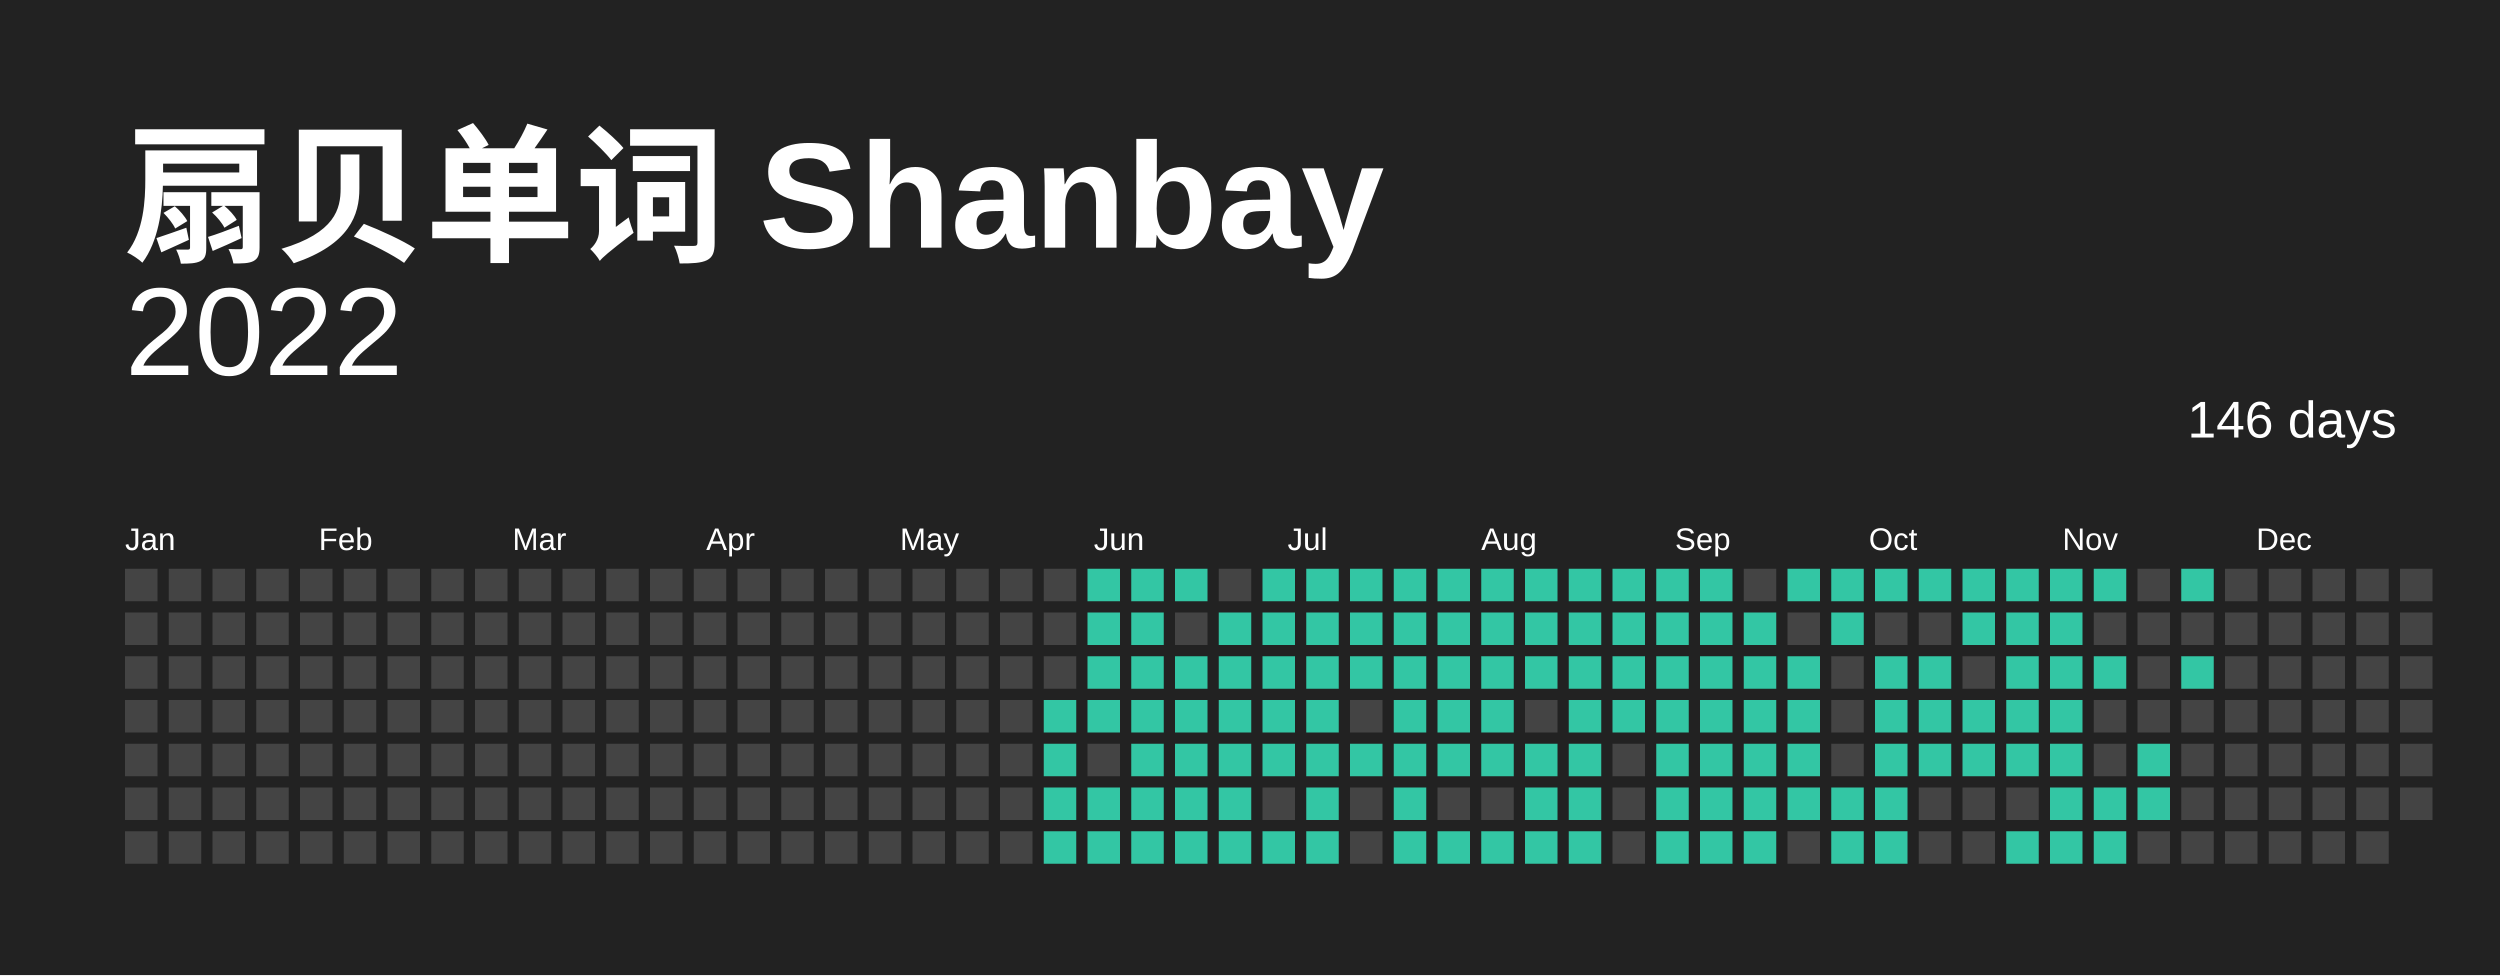
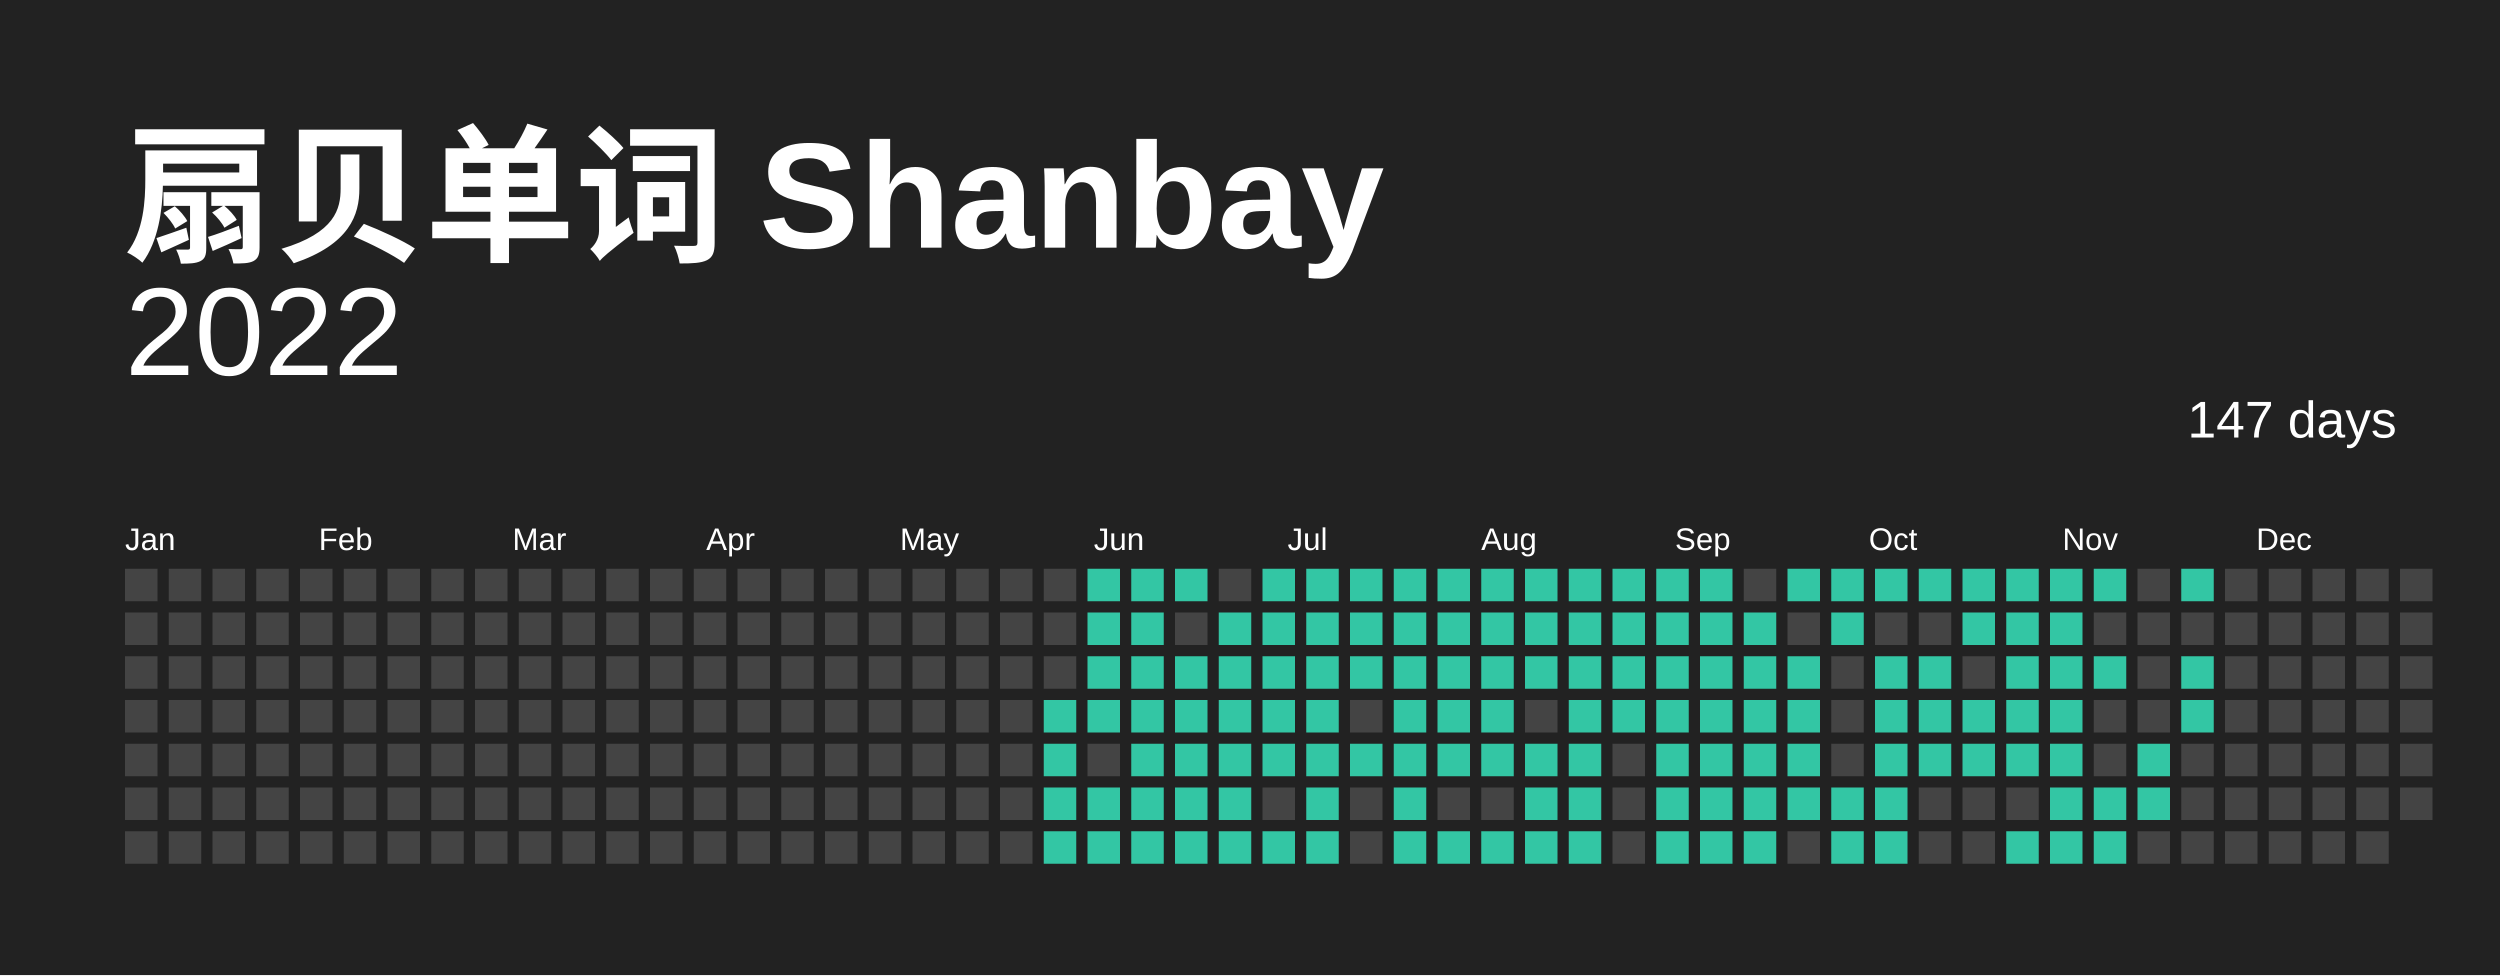
<svg xmlns="http://www.w3.org/2000/svg" baseProfile="full" height="78mm" version="1.1" viewBox="0,0,200,78" width="200mm">
  <defs />
  <rect fill="#222222" height="78" width="200" x="0" y="0" />
  <text fill="#FFFFFF" style="font-size:12px; font-family:Arial; font-weight:bold;" x="10" y="20"> 扇贝单词 Shanbay</text>
  <text alignment-baseline="hanging" fill="#FFFFFF" style="font-size:10.0px; font-family:Arial;" x="10" y="30">2022</text>
-   <text alignment-baseline="hanging" fill="#FFFFFF" style="font-size:4.125px; font-family:Arial;" x="175" y="35">146 days</text>
+   <text alignment-baseline="hanging" fill="#FFFFFF" style="font-size:4.125px; font-family:Arial;" x="175" y="35">147 days</text>
  <text fill="#FFFFFF" style="font-size:2.5px; font-family:Arial" x="10.0" y="44">Jan</text>
  <text fill="#FFFFFF" style="font-size:2.5px; font-family:Arial" x="25.5" y="44">Feb</text>
  <text fill="#FFFFFF" style="font-size:2.5px; font-family:Arial" x="41.0" y="44">Mar</text>
  <text fill="#FFFFFF" style="font-size:2.5px; font-family:Arial" x="56.5" y="44">Apr</text>
  <text fill="#FFFFFF" style="font-size:2.5px; font-family:Arial" x="72.0" y="44">May</text>
  <text fill="#FFFFFF" style="font-size:2.5px; font-family:Arial" x="87.5" y="44">Jun</text>
  <text fill="#FFFFFF" style="font-size:2.5px; font-family:Arial" x="103.0" y="44">Jul</text>
  <text fill="#FFFFFF" style="font-size:2.5px; font-family:Arial" x="118.5" y="44">Aug</text>
  <text fill="#FFFFFF" style="font-size:2.5px; font-family:Arial" x="134.0" y="44">Sep</text>
  <text fill="#FFFFFF" style="font-size:2.5px; font-family:Arial" x="149.5" y="44">Oct</text>
  <text fill="#FFFFFF" style="font-size:2.5px; font-family:Arial" x="165.0" y="44">Nov</text>
  <text fill="#FFFFFF" style="font-size:2.5px; font-family:Arial" x="180.5" y="44">Dec</text>
  <rect fill="#444444" height="2.6" width="2.6" x="10.0" y="45.5" />
  <rect fill="#444444" height="2.6" width="2.6" x="10.0" y="49.0" />
  <rect fill="#444444" height="2.6" width="2.6" x="10.0" y="52.5" />
  <rect fill="#444444" height="2.6" width="2.6" x="10.0" y="56.0" />
  <rect fill="#444444" height="2.6" width="2.6" x="10.0" y="59.5" />
  <rect fill="#444444" height="2.6" width="2.6" x="10.0" y="63.0" />
  <rect fill="#444444" height="2.6" width="2.6" x="10.0" y="66.5" />
  <rect fill="#444444" height="2.6" width="2.6" x="13.5" y="45.5" />
  <rect fill="#444444" height="2.6" width="2.6" x="13.5" y="49.0" />
  <rect fill="#444444" height="2.6" width="2.6" x="13.5" y="52.5" />
  <rect fill="#444444" height="2.6" width="2.6" x="13.5" y="56.0" />
  <rect fill="#444444" height="2.6" width="2.6" x="13.5" y="59.5" />
  <rect fill="#444444" height="2.6" width="2.6" x="13.5" y="63.0" />
  <rect fill="#444444" height="2.6" width="2.6" x="13.5" y="66.5" />
  <rect fill="#444444" height="2.6" width="2.6" x="17.0" y="45.5" />
  <rect fill="#444444" height="2.6" width="2.6" x="17.0" y="49.0" />
  <rect fill="#444444" height="2.6" width="2.6" x="17.0" y="52.5" />
  <rect fill="#444444" height="2.6" width="2.6" x="17.0" y="56.0" />
  <rect fill="#444444" height="2.6" width="2.6" x="17.0" y="59.5" />
  <rect fill="#444444" height="2.6" width="2.6" x="17.0" y="63.0" />
  <rect fill="#444444" height="2.6" width="2.6" x="17.0" y="66.5" />
  <rect fill="#444444" height="2.6" width="2.6" x="20.5" y="45.5" />
  <rect fill="#444444" height="2.6" width="2.6" x="20.5" y="49.0" />
  <rect fill="#444444" height="2.6" width="2.6" x="20.5" y="52.5" />
  <rect fill="#444444" height="2.6" width="2.6" x="20.5" y="56.0" />
  <rect fill="#444444" height="2.6" width="2.6" x="20.5" y="59.5" />
  <rect fill="#444444" height="2.6" width="2.6" x="20.5" y="63.0" />
  <rect fill="#444444" height="2.6" width="2.6" x="20.5" y="66.5" />
  <rect fill="#444444" height="2.6" width="2.6" x="24.0" y="45.5" />
  <rect fill="#444444" height="2.6" width="2.6" x="24.0" y="49.0" />
  <rect fill="#444444" height="2.6" width="2.6" x="24.0" y="52.5" />
  <rect fill="#444444" height="2.6" width="2.6" x="24.0" y="56.0" />
  <rect fill="#444444" height="2.6" width="2.6" x="24.0" y="59.5" />
  <rect fill="#444444" height="2.6" width="2.6" x="24.0" y="63.0" />
  <rect fill="#444444" height="2.6" width="2.6" x="24.0" y="66.5" />
  <rect fill="#444444" height="2.6" width="2.6" x="27.5" y="45.5" />
  <rect fill="#444444" height="2.6" width="2.6" x="27.5" y="49.0" />
  <rect fill="#444444" height="2.6" width="2.6" x="27.5" y="52.5" />
  <rect fill="#444444" height="2.6" width="2.6" x="27.5" y="56.0" />
  <rect fill="#444444" height="2.6" width="2.6" x="27.5" y="59.5" />
  <rect fill="#444444" height="2.6" width="2.6" x="27.5" y="63.0" />
  <rect fill="#444444" height="2.6" width="2.6" x="27.5" y="66.5" />
  <rect fill="#444444" height="2.6" width="2.6" x="31.0" y="45.5" />
  <rect fill="#444444" height="2.6" width="2.6" x="31.0" y="49.0" />
  <rect fill="#444444" height="2.6" width="2.6" x="31.0" y="52.5" />
  <rect fill="#444444" height="2.6" width="2.6" x="31.0" y="56.0" />
  <rect fill="#444444" height="2.6" width="2.6" x="31.0" y="59.5" />
  <rect fill="#444444" height="2.6" width="2.6" x="31.0" y="63.0" />
  <rect fill="#444444" height="2.6" width="2.6" x="31.0" y="66.5" />
  <rect fill="#444444" height="2.6" width="2.6" x="34.5" y="45.5" />
  <rect fill="#444444" height="2.6" width="2.6" x="34.5" y="49.0" />
  <rect fill="#444444" height="2.6" width="2.6" x="34.5" y="52.5" />
  <rect fill="#444444" height="2.6" width="2.6" x="34.5" y="56.0" />
  <rect fill="#444444" height="2.6" width="2.6" x="34.5" y="59.5" />
  <rect fill="#444444" height="2.6" width="2.6" x="34.5" y="63.0" />
  <rect fill="#444444" height="2.6" width="2.6" x="34.5" y="66.5" />
  <rect fill="#444444" height="2.6" width="2.6" x="38.0" y="45.5" />
  <rect fill="#444444" height="2.6" width="2.6" x="38.0" y="49.0" />
  <rect fill="#444444" height="2.6" width="2.6" x="38.0" y="52.5" />
  <rect fill="#444444" height="2.6" width="2.6" x="38.0" y="56.0" />
  <rect fill="#444444" height="2.6" width="2.6" x="38.0" y="59.5" />
  <rect fill="#444444" height="2.6" width="2.6" x="38.0" y="63.0" />
  <rect fill="#444444" height="2.6" width="2.6" x="38.0" y="66.5" />
  <rect fill="#444444" height="2.6" width="2.6" x="41.5" y="45.5" />
  <rect fill="#444444" height="2.6" width="2.6" x="41.5" y="49.0" />
  <rect fill="#444444" height="2.6" width="2.6" x="41.5" y="52.5" />
  <rect fill="#444444" height="2.6" width="2.6" x="41.5" y="56.0" />
  <rect fill="#444444" height="2.6" width="2.6" x="41.5" y="59.5" />
  <rect fill="#444444" height="2.6" width="2.6" x="41.5" y="63.0" />
  <rect fill="#444444" height="2.6" width="2.6" x="41.5" y="66.5" />
  <rect fill="#444444" height="2.6" width="2.6" x="45.0" y="45.5" />
  <rect fill="#444444" height="2.6" width="2.6" x="45.0" y="49.0" />
  <rect fill="#444444" height="2.6" width="2.6" x="45.0" y="52.5" />
  <rect fill="#444444" height="2.6" width="2.6" x="45.0" y="56.0" />
  <rect fill="#444444" height="2.6" width="2.6" x="45.0" y="59.5" />
  <rect fill="#444444" height="2.6" width="2.6" x="45.0" y="63.0" />
  <rect fill="#444444" height="2.6" width="2.6" x="45.0" y="66.5" />
  <rect fill="#444444" height="2.6" width="2.6" x="48.5" y="45.5" />
  <rect fill="#444444" height="2.6" width="2.6" x="48.5" y="49.0" />
  <rect fill="#444444" height="2.6" width="2.6" x="48.5" y="52.5" />
  <rect fill="#444444" height="2.6" width="2.6" x="48.5" y="56.0" />
  <rect fill="#444444" height="2.6" width="2.6" x="48.5" y="59.5" />
  <rect fill="#444444" height="2.6" width="2.6" x="48.5" y="63.0" />
  <rect fill="#444444" height="2.6" width="2.6" x="48.5" y="66.5" />
  <rect fill="#444444" height="2.6" width="2.6" x="52.0" y="45.5" />
  <rect fill="#444444" height="2.6" width="2.6" x="52.0" y="49.0" />
  <rect fill="#444444" height="2.6" width="2.6" x="52.0" y="52.5" />
  <rect fill="#444444" height="2.6" width="2.6" x="52.0" y="56.0" />
  <rect fill="#444444" height="2.6" width="2.6" x="52.0" y="59.5" />
  <rect fill="#444444" height="2.6" width="2.6" x="52.0" y="63.0" />
  <rect fill="#444444" height="2.6" width="2.6" x="52.0" y="66.5" />
  <rect fill="#444444" height="2.6" width="2.6" x="55.5" y="45.5" />
  <rect fill="#444444" height="2.6" width="2.6" x="55.5" y="49.0" />
  <rect fill="#444444" height="2.6" width="2.6" x="55.5" y="52.5" />
  <rect fill="#444444" height="2.6" width="2.6" x="55.5" y="56.0" />
  <rect fill="#444444" height="2.6" width="2.6" x="55.5" y="59.5" />
  <rect fill="#444444" height="2.6" width="2.6" x="55.5" y="63.0" />
  <rect fill="#444444" height="2.6" width="2.6" x="55.5" y="66.5" />
  <rect fill="#444444" height="2.6" width="2.6" x="59.0" y="45.5" />
  <rect fill="#444444" height="2.6" width="2.6" x="59.0" y="49.0" />
  <rect fill="#444444" height="2.6" width="2.6" x="59.0" y="52.5" />
  <rect fill="#444444" height="2.6" width="2.6" x="59.0" y="56.0" />
  <rect fill="#444444" height="2.6" width="2.6" x="59.0" y="59.5" />
  <rect fill="#444444" height="2.6" width="2.6" x="59.0" y="63.0" />
  <rect fill="#444444" height="2.6" width="2.6" x="59.0" y="66.5" />
  <rect fill="#444444" height="2.6" width="2.6" x="62.5" y="45.5" />
  <rect fill="#444444" height="2.6" width="2.6" x="62.5" y="49.0" />
  <rect fill="#444444" height="2.6" width="2.6" x="62.5" y="52.5" />
  <rect fill="#444444" height="2.6" width="2.6" x="62.5" y="56.0" />
  <rect fill="#444444" height="2.6" width="2.6" x="62.5" y="59.5" />
  <rect fill="#444444" height="2.6" width="2.6" x="62.5" y="63.0" />
  <rect fill="#444444" height="2.6" width="2.6" x="62.5" y="66.5" />
  <rect fill="#444444" height="2.6" width="2.6" x="66.0" y="45.5" />
  <rect fill="#444444" height="2.6" width="2.6" x="66.0" y="49.0" />
  <rect fill="#444444" height="2.6" width="2.6" x="66.0" y="52.5" />
  <rect fill="#444444" height="2.6" width="2.6" x="66.0" y="56.0" />
  <rect fill="#444444" height="2.6" width="2.6" x="66.0" y="59.5" />
  <rect fill="#444444" height="2.6" width="2.6" x="66.0" y="63.0" />
  <rect fill="#444444" height="2.6" width="2.6" x="66.0" y="66.5" />
  <rect fill="#444444" height="2.6" width="2.6" x="69.5" y="45.5" />
  <rect fill="#444444" height="2.6" width="2.6" x="69.5" y="49.0" />
  <rect fill="#444444" height="2.6" width="2.6" x="69.5" y="52.5" />
  <rect fill="#444444" height="2.6" width="2.6" x="69.5" y="56.0" />
  <rect fill="#444444" height="2.6" width="2.6" x="69.5" y="59.5" />
  <rect fill="#444444" height="2.6" width="2.6" x="69.5" y="63.0" />
  <rect fill="#444444" height="2.6" width="2.6" x="69.5" y="66.5" />
  <rect fill="#444444" height="2.6" width="2.6" x="73.0" y="45.5" />
  <rect fill="#444444" height="2.6" width="2.6" x="73.0" y="49.0" />
  <rect fill="#444444" height="2.6" width="2.6" x="73.0" y="52.5" />
  <rect fill="#444444" height="2.6" width="2.6" x="73.0" y="56.0" />
  <rect fill="#444444" height="2.6" width="2.6" x="73.0" y="59.5" />
  <rect fill="#444444" height="2.6" width="2.6" x="73.0" y="63.0" />
  <rect fill="#444444" height="2.6" width="2.6" x="73.0" y="66.5" />
  <rect fill="#444444" height="2.6" width="2.6" x="76.5" y="45.5" />
  <rect fill="#444444" height="2.6" width="2.6" x="76.5" y="49.0" />
  <rect fill="#444444" height="2.6" width="2.6" x="76.5" y="52.5" />
  <rect fill="#444444" height="2.6" width="2.6" x="76.5" y="56.0" />
  <rect fill="#444444" height="2.6" width="2.6" x="76.5" y="59.5" />
  <rect fill="#444444" height="2.6" width="2.6" x="76.5" y="63.0" />
  <rect fill="#444444" height="2.6" width="2.6" x="76.5" y="66.5" />
  <rect fill="#444444" height="2.6" width="2.6" x="80.0" y="45.5" />
  <rect fill="#444444" height="2.6" width="2.6" x="80.0" y="49.0" />
  <rect fill="#444444" height="2.6" width="2.6" x="80.0" y="52.5" />
  <rect fill="#444444" height="2.6" width="2.6" x="80.0" y="56.0" />
  <rect fill="#444444" height="2.6" width="2.6" x="80.0" y="59.5" />
  <rect fill="#444444" height="2.6" width="2.6" x="80.0" y="63.0" />
  <rect fill="#444444" height="2.6" width="2.6" x="80.0" y="66.5" />
  <rect fill="#444444" height="2.6" width="2.6" x="83.5" y="45.5" />
  <rect fill="#444444" height="2.6" width="2.6" x="83.5" y="49.0" />
  <rect fill="#444444" height="2.6" width="2.6" x="83.5" y="52.5" />
  <rect fill="#33C6A4" height="2.6" width="2.6" x="83.5" y="56.0" />
  <rect fill="#33C6A4" height="2.6" width="2.6" x="83.5" y="59.5" />
  <rect fill="#33C6A4" height="2.6" width="2.6" x="83.5" y="63.0" />
  <rect fill="#33C6A4" height="2.6" width="2.6" x="83.5" y="66.5" />
  <rect fill="#33C6A4" height="2.6" width="2.6" x="87.0" y="45.5" />
  <rect fill="#33C6A4" height="2.6" width="2.6" x="87.0" y="49.0" />
  <rect fill="#33C6A4" height="2.6" width="2.6" x="87.0" y="52.5" />
  <rect fill="#33C6A4" height="2.6" width="2.6" x="87.0" y="56.0" />
  <rect fill="#444444" height="2.6" width="2.6" x="87.0" y="59.5" />
  <rect fill="#33C6A4" height="2.6" width="2.6" x="87.0" y="63.0" />
  <rect fill="#33C6A4" height="2.6" width="2.6" x="87.0" y="66.5" />
  <rect fill="#33C6A4" height="2.6" width="2.6" x="90.5" y="45.5" />
  <rect fill="#33C6A4" height="2.6" width="2.6" x="90.5" y="49.0" />
  <rect fill="#33C6A4" height="2.6" width="2.6" x="90.5" y="52.5" />
  <rect fill="#33C6A4" height="2.6" width="2.6" x="90.5" y="56.0" />
  <rect fill="#33C6A4" height="2.6" width="2.6" x="90.5" y="59.5" />
  <rect fill="#33C6A4" height="2.6" width="2.6" x="90.5" y="63.0" />
  <rect fill="#33C6A4" height="2.6" width="2.6" x="90.5" y="66.5" />
  <rect fill="#33C6A4" height="2.6" width="2.6" x="94.0" y="45.5" />
  <rect fill="#444444" height="2.6" width="2.6" x="94.0" y="49.0" />
  <rect fill="#33C6A4" height="2.6" width="2.6" x="94.0" y="52.5" />
  <rect fill="#33C6A4" height="2.6" width="2.6" x="94.0" y="56.0" />
  <rect fill="#33C6A4" height="2.6" width="2.6" x="94.0" y="59.5" />
  <rect fill="#33C6A4" height="2.6" width="2.6" x="94.0" y="63.0" />
  <rect fill="#33C6A4" height="2.6" width="2.6" x="94.0" y="66.5" />
  <rect fill="#444444" height="2.6" width="2.6" x="97.5" y="45.5" />
  <rect fill="#33C6A4" height="2.6" width="2.6" x="97.5" y="49.0" />
  <rect fill="#33C6A4" height="2.6" width="2.6" x="97.5" y="52.5" />
  <rect fill="#33C6A4" height="2.6" width="2.6" x="97.5" y="56.0" />
  <rect fill="#33C6A4" height="2.6" width="2.6" x="97.5" y="59.5" />
  <rect fill="#33C6A4" height="2.6" width="2.6" x="97.5" y="63.0" />
  <rect fill="#33C6A4" height="2.6" width="2.6" x="97.5" y="66.5" />
  <rect fill="#33C6A4" height="2.6" width="2.6" x="101.0" y="45.5" />
  <rect fill="#33C6A4" height="2.6" width="2.6" x="101.0" y="49.0" />
  <rect fill="#33C6A4" height="2.6" width="2.6" x="101.0" y="52.5" />
  <rect fill="#33C6A4" height="2.6" width="2.6" x="101.0" y="56.0" />
  <rect fill="#33C6A4" height="2.6" width="2.6" x="101.0" y="59.5" />
  <rect fill="#444444" height="2.6" width="2.6" x="101.0" y="63.0" />
  <rect fill="#33C6A4" height="2.6" width="2.6" x="101.0" y="66.5" />
  <rect fill="#33C6A4" height="2.6" width="2.6" x="104.5" y="45.5" />
  <rect fill="#33C6A4" height="2.6" width="2.6" x="104.5" y="49.0" />
  <rect fill="#33C6A4" height="2.6" width="2.6" x="104.5" y="52.5" />
  <rect fill="#33C6A4" height="2.6" width="2.6" x="104.5" y="56.0" />
  <rect fill="#33C6A4" height="2.6" width="2.6" x="104.5" y="59.5" />
  <rect fill="#33C6A4" height="2.6" width="2.6" x="104.5" y="63.0" />
  <rect fill="#33C6A4" height="2.6" width="2.6" x="104.5" y="66.5" />
  <rect fill="#33C6A4" height="2.6" width="2.6" x="108.0" y="45.5" />
  <rect fill="#33C6A4" height="2.6" width="2.6" x="108.0" y="49.0" />
  <rect fill="#33C6A4" height="2.6" width="2.6" x="108.0" y="52.5" />
  <rect fill="#444444" height="2.6" width="2.6" x="108.0" y="56.0" />
  <rect fill="#33C6A4" height="2.6" width="2.6" x="108.0" y="59.5" />
  <rect fill="#444444" height="2.6" width="2.6" x="108.0" y="63.0" />
  <rect fill="#444444" height="2.6" width="2.6" x="108.0" y="66.5" />
  <rect fill="#33C6A4" height="2.6" width="2.6" x="111.5" y="45.5" />
  <rect fill="#33C6A4" height="2.6" width="2.6" x="111.5" y="49.0" />
  <rect fill="#33C6A4" height="2.6" width="2.6" x="111.5" y="52.5" />
  <rect fill="#33C6A4" height="2.6" width="2.6" x="111.5" y="56.0" />
  <rect fill="#33C6A4" height="2.6" width="2.6" x="111.5" y="59.5" />
  <rect fill="#33C6A4" height="2.6" width="2.6" x="111.5" y="63.0" />
  <rect fill="#33C6A4" height="2.6" width="2.6" x="111.5" y="66.5" />
  <rect fill="#33C6A4" height="2.6" width="2.6" x="115.0" y="45.5" />
  <rect fill="#33C6A4" height="2.6" width="2.6" x="115.0" y="49.0" />
  <rect fill="#33C6A4" height="2.6" width="2.6" x="115.0" y="52.5" />
  <rect fill="#33C6A4" height="2.6" width="2.6" x="115.0" y="56.0" />
  <rect fill="#33C6A4" height="2.6" width="2.6" x="115.0" y="59.5" />
  <rect fill="#444444" height="2.6" width="2.6" x="115.0" y="63.0" />
  <rect fill="#33C6A4" height="2.6" width="2.6" x="115.0" y="66.5" />
  <rect fill="#33C6A4" height="2.6" width="2.6" x="118.5" y="45.5" />
  <rect fill="#33C6A4" height="2.6" width="2.6" x="118.5" y="49.0" />
  <rect fill="#33C6A4" height="2.6" width="2.6" x="118.5" y="52.5" />
  <rect fill="#33C6A4" height="2.6" width="2.6" x="118.5" y="56.0" />
  <rect fill="#33C6A4" height="2.6" width="2.6" x="118.5" y="59.5" />
  <rect fill="#444444" height="2.6" width="2.6" x="118.5" y="63.0" />
  <rect fill="#33C6A4" height="2.6" width="2.6" x="118.5" y="66.5" />
  <rect fill="#33C6A4" height="2.6" width="2.6" x="122.0" y="45.5" />
  <rect fill="#33C6A4" height="2.6" width="2.6" x="122.0" y="49.0" />
  <rect fill="#33C6A4" height="2.6" width="2.6" x="122.0" y="52.5" />
  <rect fill="#444444" height="2.6" width="2.6" x="122.0" y="56.0" />
  <rect fill="#33C6A4" height="2.6" width="2.6" x="122.0" y="59.5" />
  <rect fill="#33C6A4" height="2.6" width="2.6" x="122.0" y="63.0" />
  <rect fill="#33C6A4" height="2.6" width="2.6" x="122.0" y="66.5" />
  <rect fill="#33C6A4" height="2.6" width="2.6" x="125.5" y="45.5" />
  <rect fill="#33C6A4" height="2.6" width="2.6" x="125.5" y="49.0" />
  <rect fill="#33C6A4" height="2.6" width="2.6" x="125.5" y="52.5" />
  <rect fill="#33C6A4" height="2.6" width="2.6" x="125.5" y="56.0" />
  <rect fill="#33C6A4" height="2.6" width="2.6" x="125.5" y="59.5" />
  <rect fill="#33C6A4" height="2.6" width="2.6" x="125.5" y="63.0" />
  <rect fill="#33C6A4" height="2.6" width="2.6" x="125.5" y="66.5" />
  <rect fill="#33C6A4" height="2.6" width="2.6" x="129.0" y="45.5" />
  <rect fill="#33C6A4" height="2.6" width="2.6" x="129.0" y="49.0" />
  <rect fill="#33C6A4" height="2.6" width="2.6" x="129.0" y="52.5" />
  <rect fill="#33C6A4" height="2.6" width="2.6" x="129.0" y="56.0" />
  <rect fill="#444444" height="2.6" width="2.6" x="129.0" y="59.5" />
  <rect fill="#444444" height="2.6" width="2.6" x="129.0" y="63.0" />
  <rect fill="#444444" height="2.6" width="2.6" x="129.0" y="66.5" />
  <rect fill="#33C6A4" height="2.6" width="2.6" x="132.5" y="45.5" />
  <rect fill="#33C6A4" height="2.6" width="2.6" x="132.5" y="49.0" />
  <rect fill="#33C6A4" height="2.6" width="2.6" x="132.5" y="52.5" />
  <rect fill="#33C6A4" height="2.6" width="2.6" x="132.5" y="56.0" />
  <rect fill="#33C6A4" height="2.6" width="2.6" x="132.5" y="59.5" />
  <rect fill="#33C6A4" height="2.6" width="2.6" x="132.5" y="63.0" />
  <rect fill="#33C6A4" height="2.6" width="2.6" x="132.5" y="66.5" />
  <rect fill="#33C6A4" height="2.6" width="2.6" x="136.0" y="45.5" />
  <rect fill="#33C6A4" height="2.6" width="2.6" x="136.0" y="49.0" />
  <rect fill="#33C6A4" height="2.6" width="2.6" x="136.0" y="52.5" />
  <rect fill="#33C6A4" height="2.6" width="2.6" x="136.0" y="56.0" />
  <rect fill="#33C6A4" height="2.6" width="2.6" x="136.0" y="59.5" />
  <rect fill="#33C6A4" height="2.6" width="2.6" x="136.0" y="63.0" />
  <rect fill="#33C6A4" height="2.6" width="2.6" x="136.0" y="66.5" />
  <rect fill="#444444" height="2.6" width="2.6" x="139.5" y="45.5" />
  <rect fill="#33C6A4" height="2.6" width="2.6" x="139.5" y="49.0" />
  <rect fill="#33C6A4" height="2.6" width="2.6" x="139.5" y="52.5" />
  <rect fill="#33C6A4" height="2.6" width="2.6" x="139.5" y="56.0" />
  <rect fill="#33C6A4" height="2.6" width="2.6" x="139.5" y="59.5" />
  <rect fill="#33C6A4" height="2.6" width="2.6" x="139.5" y="63.0" />
  <rect fill="#33C6A4" height="2.6" width="2.6" x="139.5" y="66.5" />
  <rect fill="#33C6A4" height="2.6" width="2.6" x="143.0" y="45.5" />
  <rect fill="#444444" height="2.6" width="2.6" x="143.0" y="49.0" />
  <rect fill="#33C6A4" height="2.6" width="2.6" x="143.0" y="52.5" />
  <rect fill="#33C6A4" height="2.6" width="2.6" x="143.0" y="56.0" />
  <rect fill="#33C6A4" height="2.6" width="2.6" x="143.0" y="59.5" />
  <rect fill="#33C6A4" height="2.6" width="2.6" x="143.0" y="63.0" />
  <rect fill="#444444" height="2.6" width="2.6" x="143.0" y="66.5" />
  <rect fill="#33C6A4" height="2.6" width="2.6" x="146.5" y="45.5" />
  <rect fill="#33C6A4" height="2.6" width="2.6" x="146.5" y="49.0" />
  <rect fill="#444444" height="2.6" width="2.6" x="146.5" y="52.5" />
  <rect fill="#444444" height="2.6" width="2.6" x="146.5" y="56.0" />
  <rect fill="#444444" height="2.6" width="2.6" x="146.5" y="59.5" />
  <rect fill="#33C6A4" height="2.6" width="2.6" x="146.5" y="63.0" />
  <rect fill="#33C6A4" height="2.6" width="2.6" x="146.5" y="66.5" />
  <rect fill="#33C6A4" height="2.6" width="2.6" x="150.0" y="45.5" />
  <rect fill="#444444" height="2.6" width="2.6" x="150.0" y="49.0" />
  <rect fill="#33C6A4" height="2.6" width="2.6" x="150.0" y="52.5" />
  <rect fill="#33C6A4" height="2.6" width="2.6" x="150.0" y="56.0" />
  <rect fill="#33C6A4" height="2.6" width="2.6" x="150.0" y="59.5" />
  <rect fill="#33C6A4" height="2.6" width="2.6" x="150.0" y="63.0" />
  <rect fill="#33C6A4" height="2.6" width="2.6" x="150.0" y="66.5" />
  <rect fill="#33C6A4" height="2.6" width="2.6" x="153.5" y="45.5" />
  <rect fill="#444444" height="2.6" width="2.6" x="153.5" y="49.0" />
  <rect fill="#33C6A4" height="2.6" width="2.6" x="153.5" y="52.5" />
  <rect fill="#33C6A4" height="2.6" width="2.6" x="153.5" y="56.0" />
  <rect fill="#33C6A4" height="2.6" width="2.6" x="153.5" y="59.5" />
  <rect fill="#444444" height="2.6" width="2.6" x="153.5" y="63.0" />
  <rect fill="#444444" height="2.6" width="2.6" x="153.5" y="66.5" />
  <rect fill="#33C6A4" height="2.6" width="2.6" x="157.0" y="45.5" />
  <rect fill="#33C6A4" height="2.6" width="2.6" x="157.0" y="49.0" />
  <rect fill="#444444" height="2.6" width="2.6" x="157.0" y="52.5" />
  <rect fill="#33C6A4" height="2.6" width="2.6" x="157.0" y="56.0" />
  <rect fill="#33C6A4" height="2.6" width="2.6" x="157.0" y="59.5" />
  <rect fill="#444444" height="2.6" width="2.6" x="157.0" y="63.0" />
  <rect fill="#444444" height="2.6" width="2.6" x="157.0" y="66.5" />
  <rect fill="#33C6A4" height="2.6" width="2.6" x="160.5" y="45.5" />
  <rect fill="#33C6A4" height="2.6" width="2.6" x="160.5" y="49.0" />
  <rect fill="#33C6A4" height="2.6" width="2.6" x="160.5" y="52.5" />
  <rect fill="#33C6A4" height="2.6" width="2.6" x="160.5" y="56.0" />
  <rect fill="#33C6A4" height="2.6" width="2.6" x="160.5" y="59.5" />
  <rect fill="#444444" height="2.6" width="2.6" x="160.5" y="63.0" />
  <rect fill="#33C6A4" height="2.6" width="2.6" x="160.5" y="66.5" />
  <rect fill="#33C6A4" height="2.6" width="2.6" x="164.0" y="45.5" />
  <rect fill="#33C6A4" height="2.6" width="2.6" x="164.0" y="49.0" />
  <rect fill="#33C6A4" height="2.6" width="2.6" x="164.0" y="52.5" />
  <rect fill="#33C6A4" height="2.6" width="2.6" x="164.0" y="56.0" />
  <rect fill="#33C6A4" height="2.6" width="2.6" x="164.0" y="59.5" />
  <rect fill="#33C6A4" height="2.6" width="2.6" x="164.0" y="63.0" />
  <rect fill="#33C6A4" height="2.6" width="2.6" x="164.0" y="66.5" />
  <rect fill="#33C6A4" height="2.6" width="2.6" x="167.5" y="45.5" />
  <rect fill="#444444" height="2.6" width="2.6" x="167.5" y="49.0" />
  <rect fill="#33C6A4" height="2.6" width="2.6" x="167.5" y="52.5" />
  <rect fill="#444444" height="2.6" width="2.6" x="167.5" y="56.0" />
  <rect fill="#444444" height="2.6" width="2.6" x="167.5" y="59.5" />
  <rect fill="#33C6A4" height="2.6" width="2.6" x="167.5" y="63.0" />
  <rect fill="#33C6A4" height="2.6" width="2.6" x="167.5" y="66.5" />
  <rect fill="#444444" height="2.6" width="2.6" x="171.0" y="45.5" />
  <rect fill="#444444" height="2.6" width="2.6" x="171.0" y="49.0" />
  <rect fill="#444444" height="2.6" width="2.6" x="171.0" y="52.5" />
  <rect fill="#444444" height="2.6" width="2.6" x="171.0" y="56.0" />
  <rect fill="#33C6A4" height="2.6" width="2.6" x="171.0" y="59.5" />
  <rect fill="#33C6A4" height="2.6" width="2.6" x="171.0" y="63.0" />
  <rect fill="#444444" height="2.6" width="2.6" x="171.0" y="66.5" />
  <rect fill="#33C6A4" height="2.6" width="2.6" x="174.5" y="45.5" />
  <rect fill="#444444" height="2.6" width="2.6" x="174.5" y="49.0" />
  <rect fill="#33C6A4" height="2.6" width="2.6" x="174.5" y="52.5" />
-   <rect fill="#444444" height="2.6" width="2.6" x="174.5" y="56.0" />
+   <rect fill="#33C6A4" height="2.6" width="2.6" x="174.5" y="56.0" />
  <rect fill="#444444" height="2.6" width="2.6" x="174.5" y="59.5" />
  <rect fill="#444444" height="2.6" width="2.6" x="174.5" y="63.0" />
  <rect fill="#444444" height="2.6" width="2.6" x="174.5" y="66.5" />
  <rect fill="#444444" height="2.6" width="2.6" x="178.0" y="45.5" />
  <rect fill="#444444" height="2.6" width="2.6" x="178.0" y="49.0" />
  <rect fill="#444444" height="2.6" width="2.6" x="178.0" y="52.5" />
  <rect fill="#444444" height="2.6" width="2.6" x="178.0" y="56.0" />
  <rect fill="#444444" height="2.6" width="2.6" x="178.0" y="59.5" />
  <rect fill="#444444" height="2.6" width="2.6" x="178.0" y="63.0" />
  <rect fill="#444444" height="2.6" width="2.6" x="178.0" y="66.5" />
  <rect fill="#444444" height="2.6" width="2.6" x="181.5" y="45.5" />
  <rect fill="#444444" height="2.6" width="2.6" x="181.5" y="49.0" />
  <rect fill="#444444" height="2.6" width="2.6" x="181.5" y="52.5" />
  <rect fill="#444444" height="2.6" width="2.6" x="181.5" y="56.0" />
  <rect fill="#444444" height="2.6" width="2.6" x="181.5" y="59.5" />
  <rect fill="#444444" height="2.6" width="2.6" x="181.5" y="63.0" />
  <rect fill="#444444" height="2.6" width="2.6" x="181.5" y="66.5" />
  <rect fill="#444444" height="2.6" width="2.6" x="185.0" y="45.5" />
  <rect fill="#444444" height="2.6" width="2.6" x="185.0" y="49.0" />
  <rect fill="#444444" height="2.6" width="2.6" x="185.0" y="52.5" />
  <rect fill="#444444" height="2.6" width="2.6" x="185.0" y="56.0" />
  <rect fill="#444444" height="2.6" width="2.6" x="185.0" y="59.5" />
  <rect fill="#444444" height="2.6" width="2.6" x="185.0" y="63.0" />
  <rect fill="#444444" height="2.6" width="2.6" x="185.0" y="66.5" />
  <rect fill="#444444" height="2.6" width="2.6" x="188.5" y="45.5" />
  <rect fill="#444444" height="2.6" width="2.6" x="188.5" y="49.0" />
  <rect fill="#444444" height="2.6" width="2.6" x="188.5" y="52.5" />
  <rect fill="#444444" height="2.6" width="2.6" x="188.5" y="56.0" />
  <rect fill="#444444" height="2.6" width="2.6" x="188.5" y="59.5" />
  <rect fill="#444444" height="2.6" width="2.6" x="188.5" y="63.0" />
  <rect fill="#444444" height="2.6" width="2.6" x="188.5" y="66.5" />
  <rect fill="#444444" height="2.6" width="2.6" x="192.0" y="45.5" />
  <rect fill="#444444" height="2.6" width="2.6" x="192.0" y="49.0" />
  <rect fill="#444444" height="2.6" width="2.6" x="192.0" y="52.5" />
  <rect fill="#444444" height="2.6" width="2.6" x="192.0" y="56.0" />
  <rect fill="#444444" height="2.6" width="2.6" x="192.0" y="59.5" />
  <rect fill="#444444" height="2.6" width="2.6" x="192.0" y="63.0" />
</svg>
